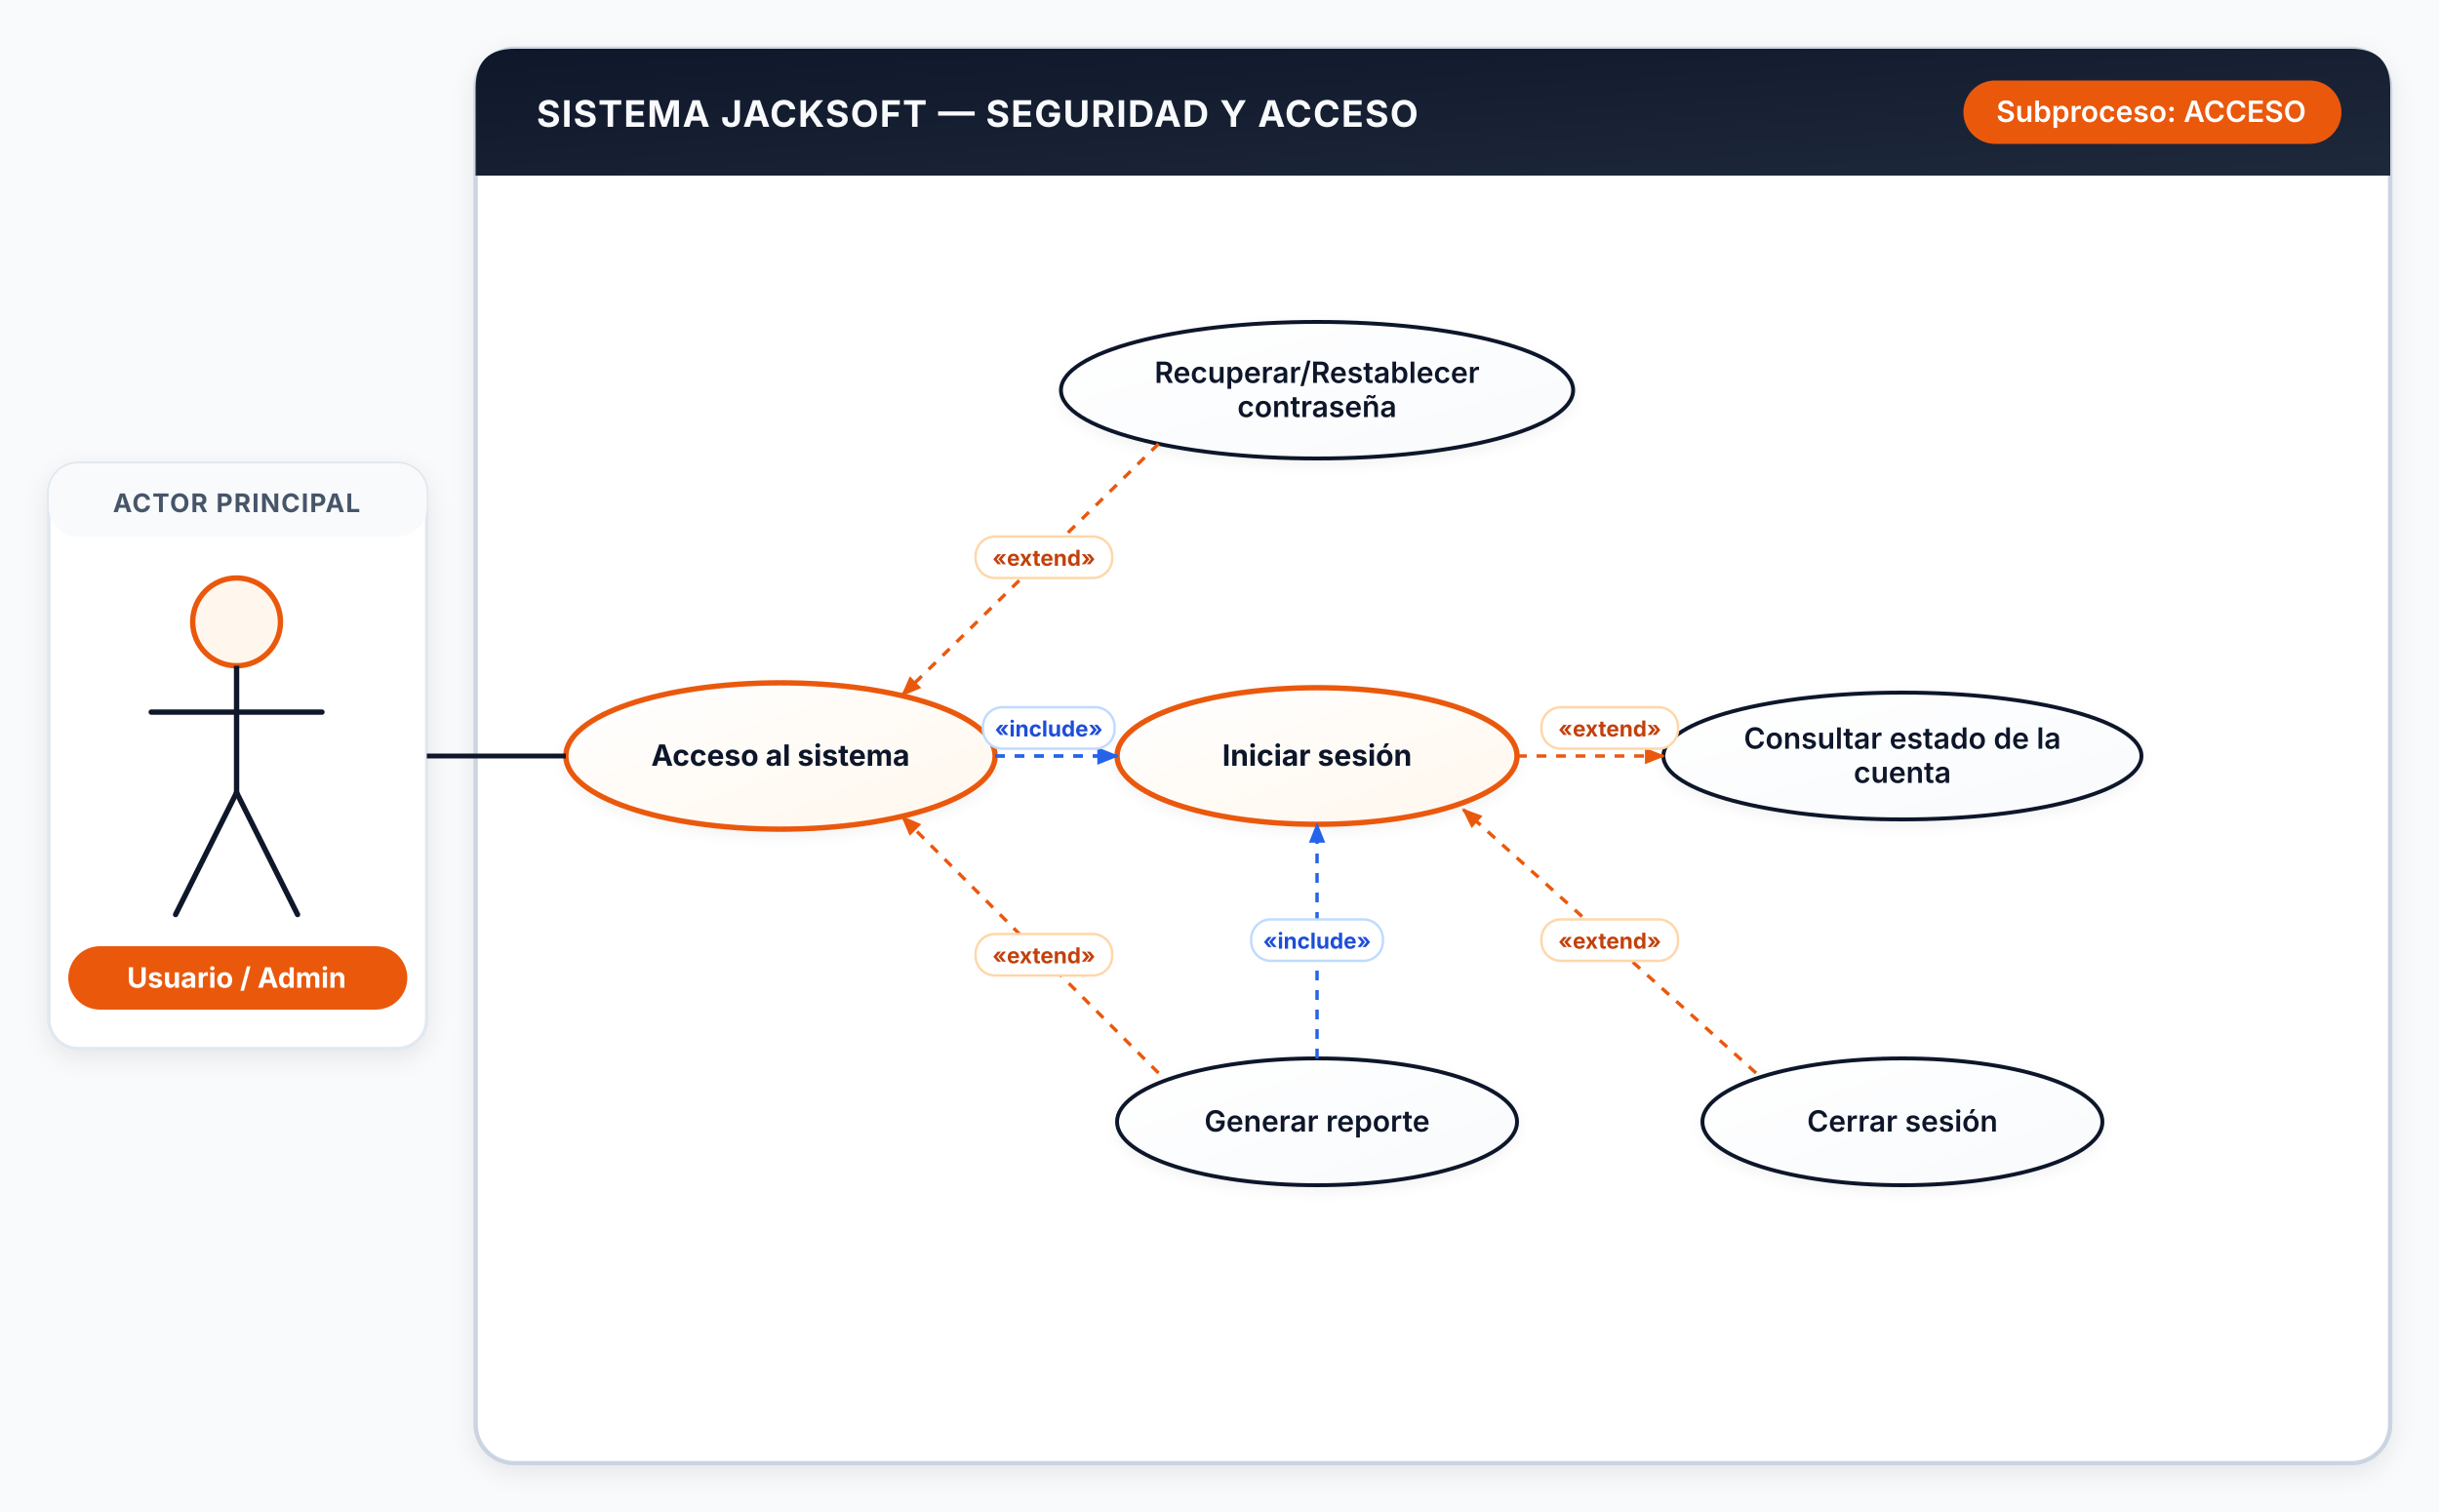
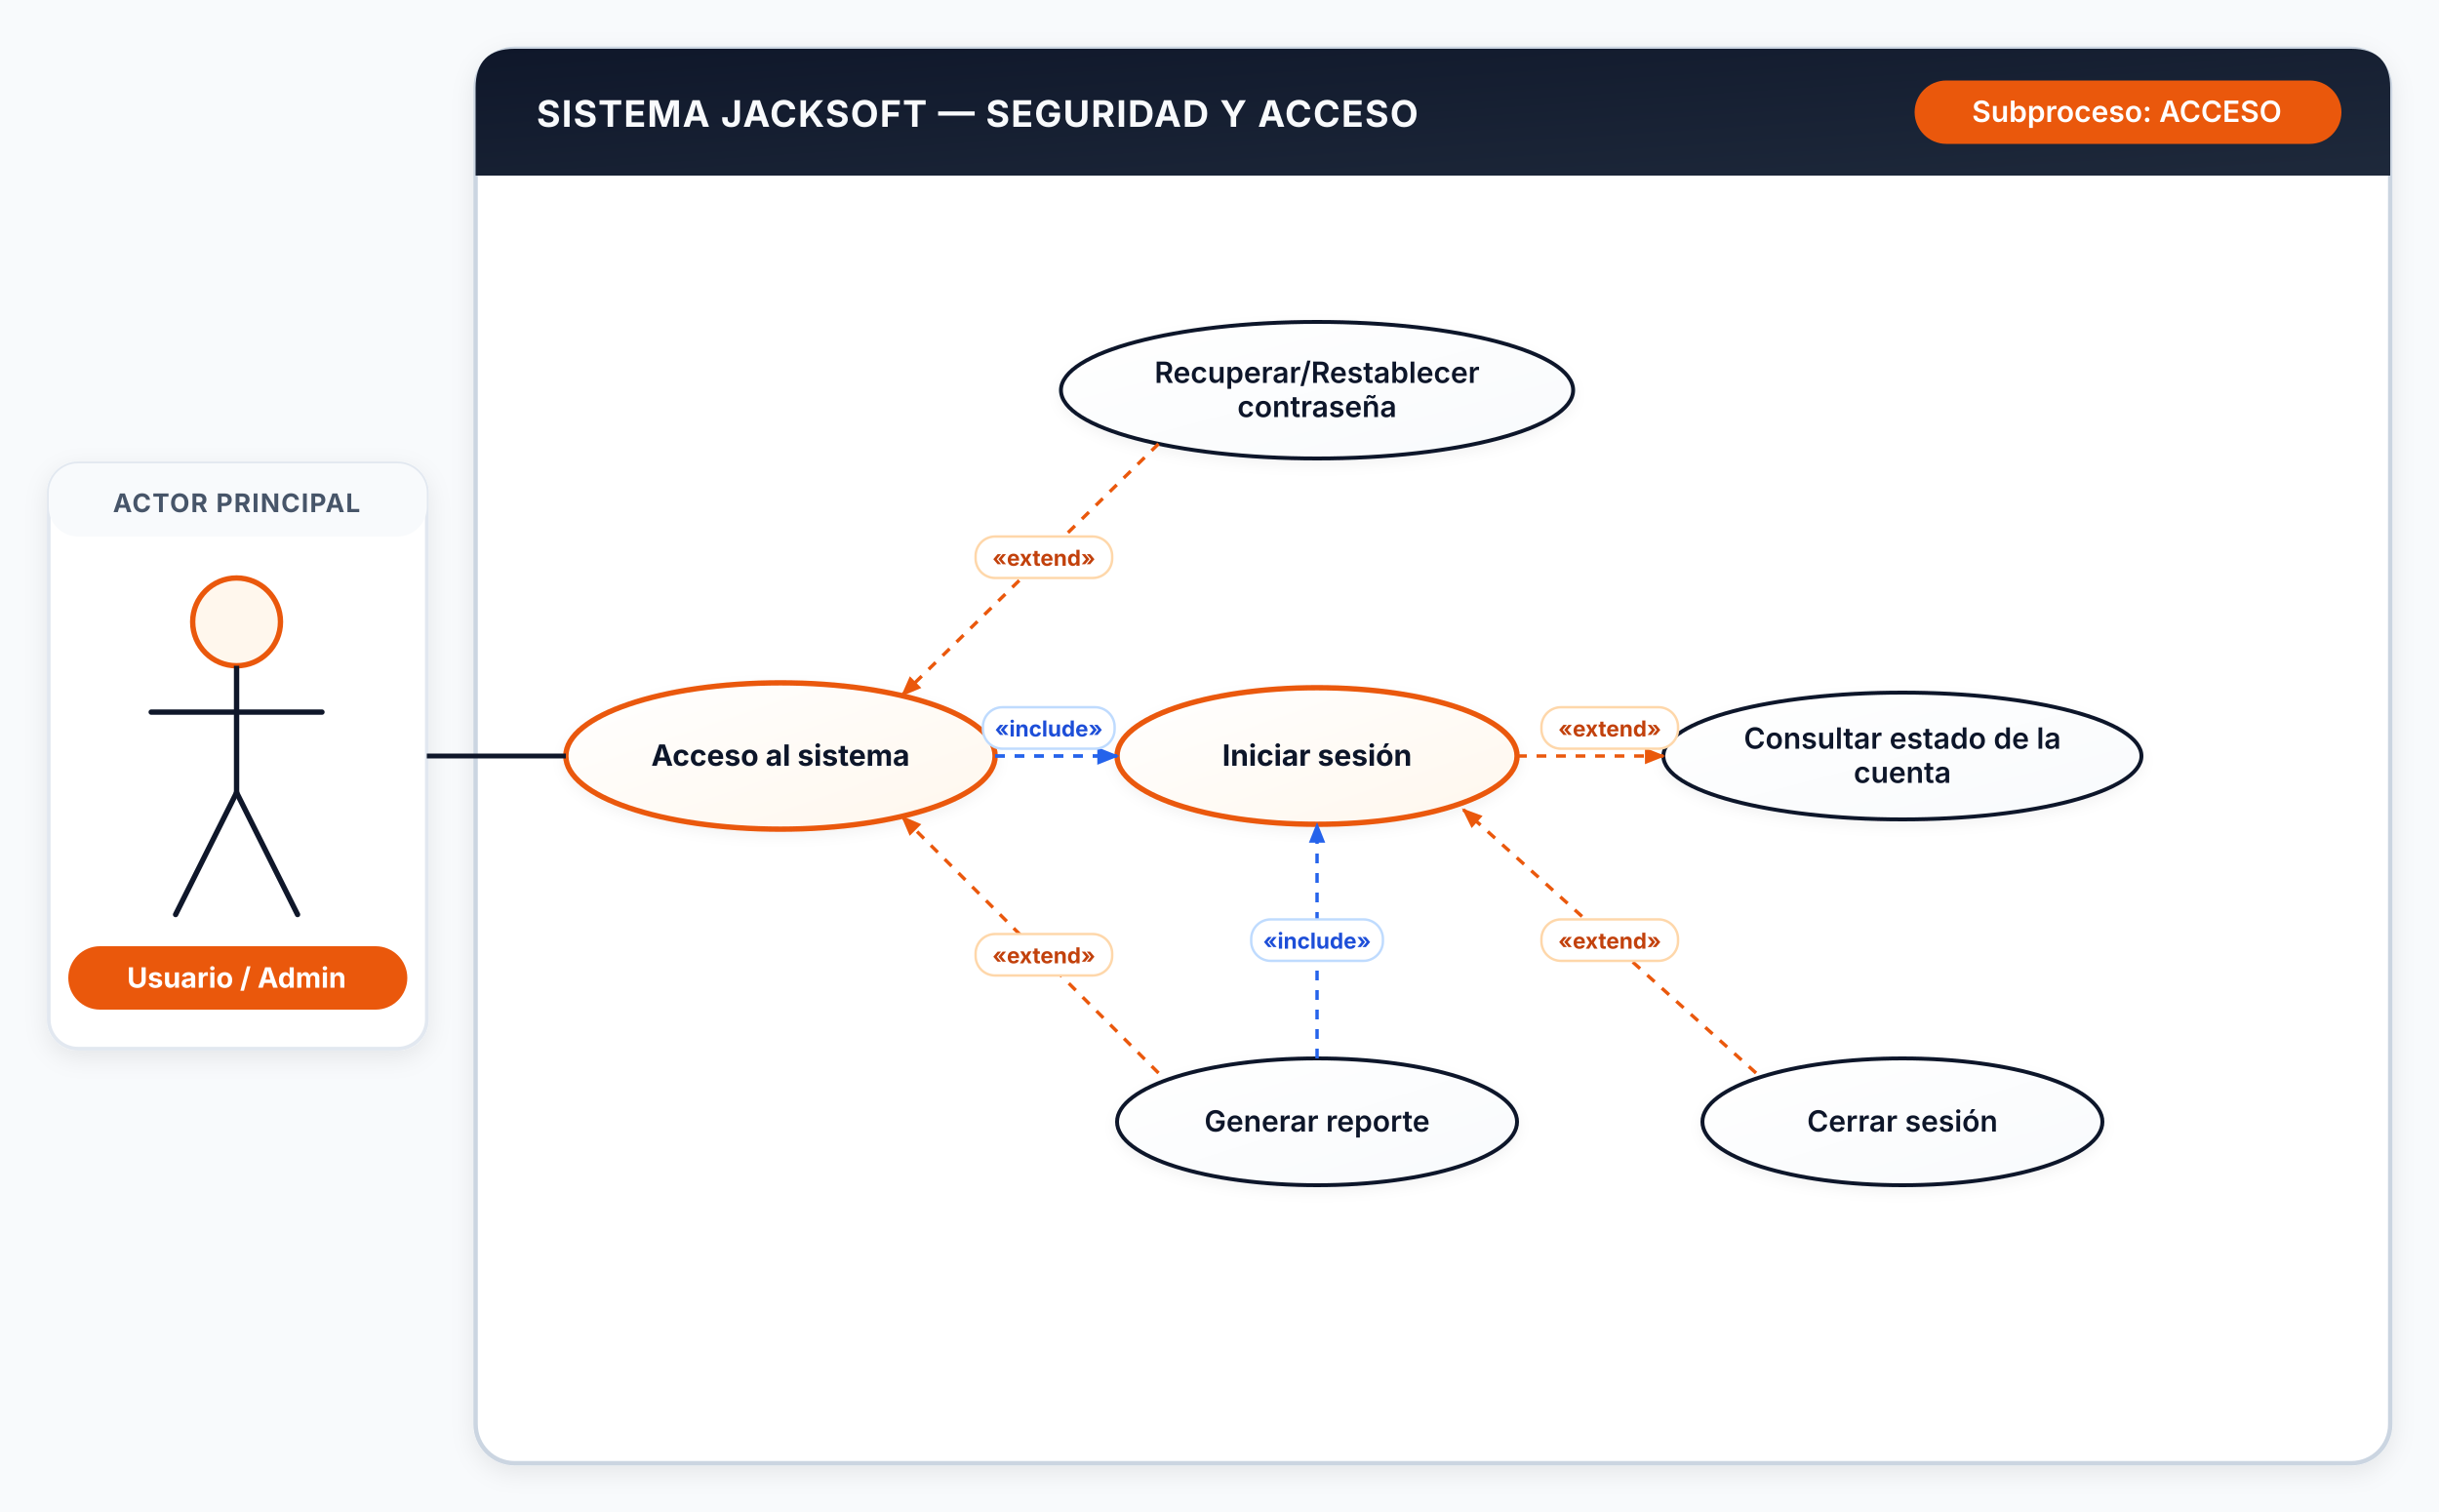
<svg xmlns="http://www.w3.org/2000/svg" width="1000" height="620" viewBox="0 0 1000 620">
  <defs>
    <linearGradient id="headerGrad" x1="0%" y1="0%" x2="100%" y2="100%">
      <stop offset="0%" stop-color="#0f172a" />
      <stop offset="100%" stop-color="#1e293b" />
    </linearGradient>
    <linearGradient id="hubUcGrad" x1="0%" y1="0%" x2="100%" y2="100%">
      <stop offset="0%" stop-color="#ffffff" />
      <stop offset="100%" stop-color="#fff7ed" />
    </linearGradient>
    <linearGradient id="ucGrad" x1="0%" y1="0%" x2="100%" y2="100%">
      <stop offset="0%" stop-color="#ffffff" />
      <stop offset="100%" stop-color="#f8fafc" />
    </linearGradient>
    <marker id="extendArrow" viewBox="0 0 10 10" refX="9" refY="5" markerWidth="6" markerHeight="6" orient="auto-start-reverse">
      <path d="M 0 1 L 10 5 L 0 9 z" fill="#ea580c" />
    </marker>
    <marker id="includeArrow" viewBox="0 0 10 10" refX="9" refY="5" markerWidth="6" markerHeight="6" orient="auto-start-reverse">
      <path d="M 0 1 L 10 5 L 0 9 z" fill="#2563eb" />
    </marker>
    <filter id="cardShadow" x="-10%" y="-10%" width="120%" height="125%" filterUnits="userSpaceOnUse">
      <feDropShadow dx="0" dy="3" stdDeviation="5" flood-color="#0f172a" flood-opacity="0.08" />
    </filter>
    <filter id="pillShadow" x="-10%" y="-10%" width="120%" height="130%" filterUnits="userSpaceOnUse">
      <feDropShadow dx="0" dy="2" stdDeviation="2.5" flood-color="#000000" flood-opacity="0.05" />
    </filter>
  </defs>
  <rect width="100%" height="100%" fill="#f8fafc" />
  <rect x="195" y="20" width="785" height="580" rx="16" fill="#ffffff" stroke="#cbd5e1" stroke-width="1.8" filter="url(#cardShadow)" />
  <path d="M 195 36 Q 195 20 211 20 L 964 20 Q 980 20 980 36 L 980 72 L 195 72 Z" fill="url(#headerGrad)" />
  <text x="220" y="52" font-family="'Inter', -apple-system, sans-serif" font-size="15" font-weight="700" fill="#f8fafc" letter-spacing="0.5">
    SISTEMA JACKSOFT — SEGURIDAD Y ACCESO
  </text>
-   <rect x="805" y="33" width="155" height="26" rx="13" fill="#ea580c" />
-   <text x="882" y="50" font-family="'Inter', -apple-system, sans-serif" font-size="12" font-weight="600" fill="#ffffff" text-anchor="middle">
+   <rect x="785" y="33" width="175" height="26" rx="13" fill="#ea580c" />
+   <text x="872" y="50" font-family="'Inter', -apple-system, sans-serif" font-size="12" font-weight="600" fill="#ffffff" text-anchor="middle">
    Subproceso: ACCESO
  </text>
  <rect x="20" y="190.0" width="155" height="240" rx="12" fill="#ffffff" stroke="#e2e8f0" stroke-width="1.5" filter="url(#cardShadow)" />
  <rect x="20" y="190.0" width="155" height="30" rx="12" fill="#f8fafc" />
  <text x="97" y="210.0" font-family="'Inter', -apple-system, sans-serif" font-size="10.5" font-weight="700" fill="#475569" text-anchor="middle" letter-spacing="0.5">
    ACTOR PRINCIPAL
  </text>
  <circle cx="97" cy="255.0" r="18" fill="#fff7ed" stroke="#ea580c" stroke-width="2.2" />
  <line x1="97" y1="273.0" x2="97" y2="325.0" stroke="#0f172a" stroke-width="2.2" />
  <line x1="62" y1="292.0" x2="132" y2="292.0" stroke="#0f172a" stroke-width="2.2" stroke-linecap="round" />
  <line x1="97" y1="325.0" x2="72" y2="375.0" stroke="#0f172a" stroke-width="2.2" stroke-linecap="round" />
  <line x1="97" y1="325.0" x2="122" y2="375.0" stroke="#0f172a" stroke-width="2.2" stroke-linecap="round" />
  <rect x="28" y="388.0" width="139" height="26" rx="13" fill="#ea580c" />
  <text x="97" y="405.0" font-family="'Inter', -apple-system, sans-serif" font-size="11.5" font-weight="700" fill="#ffffff" text-anchor="middle">
    Usuario / Admin
  </text>
  <g filter="url(#pillShadow)">
    <ellipse cx="320" cy="310.0" rx="88" ry="30" fill="url(#hubUcGrad)" stroke="#ea580c" stroke-width="2.2" />
    <text x="320" y="314.0" font-family="'Inter', sans-serif" font-size="12" font-weight="700" fill="#0f172a" text-anchor="middle">Acceso al sistema</text>
  </g>
  <g filter="url(#pillShadow)">
    <ellipse cx="540" cy="310.0" rx="82" ry="28" fill="url(#hubUcGrad)" stroke="#ea580c" stroke-width="2.2" />
    <text x="540" y="314.0" font-family="'Inter', sans-serif" font-size="12" font-weight="700" fill="#0f172a" text-anchor="middle">Iniciar sesión</text>
  </g>
  <g filter="url(#pillShadow)">
    <ellipse cx="780" cy="310.0" rx="98" ry="26" fill="url(#ucGrad)" stroke="#0f172a" stroke-width="1.6" />
    <text x="780" y="307.0" font-family="'Inter', sans-serif" font-size="12" font-weight="600" fill="#0f172a" text-anchor="middle">Consultar estado de la</text>
    <text x="780" y="321.0" font-family="'Inter', sans-serif" font-size="12" font-weight="600" fill="#0f172a" text-anchor="middle">cuenta</text>
  </g>
  <g filter="url(#pillShadow)">
    <ellipse cx="540" cy="160.0" rx="105" ry="28" fill="url(#ucGrad)" stroke="#0f172a" stroke-width="1.6" />
    <text x="540" y="157.0" font-family="'Inter', sans-serif" font-size="12" font-weight="600" fill="#0f172a" text-anchor="middle">Recuperar/Restablecer</text>
    <text x="540" y="171.0" font-family="'Inter', sans-serif" font-size="12" font-weight="600" fill="#0f172a" text-anchor="middle">contraseña</text>
  </g>
  <g filter="url(#pillShadow)">
    <ellipse cx="540" cy="460.0" rx="82" ry="26" fill="url(#ucGrad)" stroke="#0f172a" stroke-width="1.6" />
    <text x="540" y="464.0" font-family="'Inter', sans-serif" font-size="12" font-weight="600" fill="#0f172a" text-anchor="middle">Generar reporte</text>
  </g>
  <g filter="url(#pillShadow)">
    <ellipse cx="780" cy="460.0" rx="82" ry="26" fill="url(#ucGrad)" stroke="#0f172a" stroke-width="1.6" />
    <text x="780" y="464.0" font-family="'Inter', sans-serif" font-size="12" font-weight="600" fill="#0f172a" text-anchor="middle">Cerrar sesión</text>
  </g>
  <line x1="175" y1="310.0" x2="232" y2="310.0" stroke="#0f172a" stroke-width="2" />
  <line x1="408" y1="310.0" x2="458" y2="310.0" stroke="#2563eb" stroke-width="1.5" stroke-dasharray="4,4" marker-end="url(#includeArrow)" />
  <rect x="403.0" y="290.0" width="54" height="17" rx="8" fill="#ffffff" stroke="#bfdbfe" stroke-width="1" />
  <text x="430.0" y="302.0" font-family="'Inter', sans-serif" font-size="9" font-weight="700" fill="#1d4ed8" text-anchor="middle">«include»</text>
  <line x1="622" y1="310.0" x2="682" y2="310.0" stroke="#ea580c" stroke-width="1.4" stroke-dasharray="4,4" marker-end="url(#extendArrow)" />
  <rect x="632.0" y="290.0" width="56" height="17" rx="8" fill="#ffffff" stroke="#fed7aa" stroke-width="1" />
  <text x="660.0" y="302.0" font-family="'Inter', sans-serif" font-size="9" font-weight="700" fill="#c2410c" text-anchor="middle">«extend»</text>
  <line x1="475" y1="182.0" x2="370" y2="285.0" stroke="#ea580c" stroke-width="1.4" stroke-dasharray="4,4" marker-end="url(#extendArrow)" />
  <rect x="400.0" y="220.0" width="56" height="17" rx="8" fill="#ffffff" stroke="#fed7aa" stroke-width="1" />
  <text x="428.0" y="232.0" font-family="'Inter', sans-serif" font-size="9" font-weight="700" fill="#c2410c" text-anchor="middle">«extend»</text>
  <line x1="475" y1="440.0" x2="370" y2="335.0" stroke="#ea580c" stroke-width="1.4" stroke-dasharray="4,4" marker-end="url(#extendArrow)" />
  <rect x="400.0" y="383.0" width="56" height="17" rx="8" fill="#ffffff" stroke="#fed7aa" stroke-width="1" />
  <text x="428.0" y="395.0" font-family="'Inter', sans-serif" font-size="9" font-weight="700" fill="#c2410c" text-anchor="middle">«extend»</text>
  <line x1="540" y1="434.0" x2="540" y2="338.0" stroke="#2563eb" stroke-width="1.4" stroke-dasharray="4,4" marker-end="url(#includeArrow)" />
  <rect x="513" y="377.0" width="54" height="17" rx="8" fill="#ffffff" stroke="#bfdbfe" stroke-width="1" />
  <text x="540" y="389.0" font-family="'Inter', sans-serif" font-size="9" font-weight="700" fill="#1d4ed8" text-anchor="middle">«include»</text>
  <line x1="720" y1="440.0" x2="600" y2="332.0" stroke="#ea580c" stroke-width="1.4" stroke-dasharray="4,4" marker-end="url(#extendArrow)" />
  <rect x="632.0" y="377.0" width="56" height="17" rx="8" fill="#ffffff" stroke="#fed7aa" stroke-width="1" />
  <text x="660.0" y="389.0" font-family="'Inter', sans-serif" font-size="9" font-weight="700" fill="#c2410c" text-anchor="middle">«extend»</text>
</svg>
